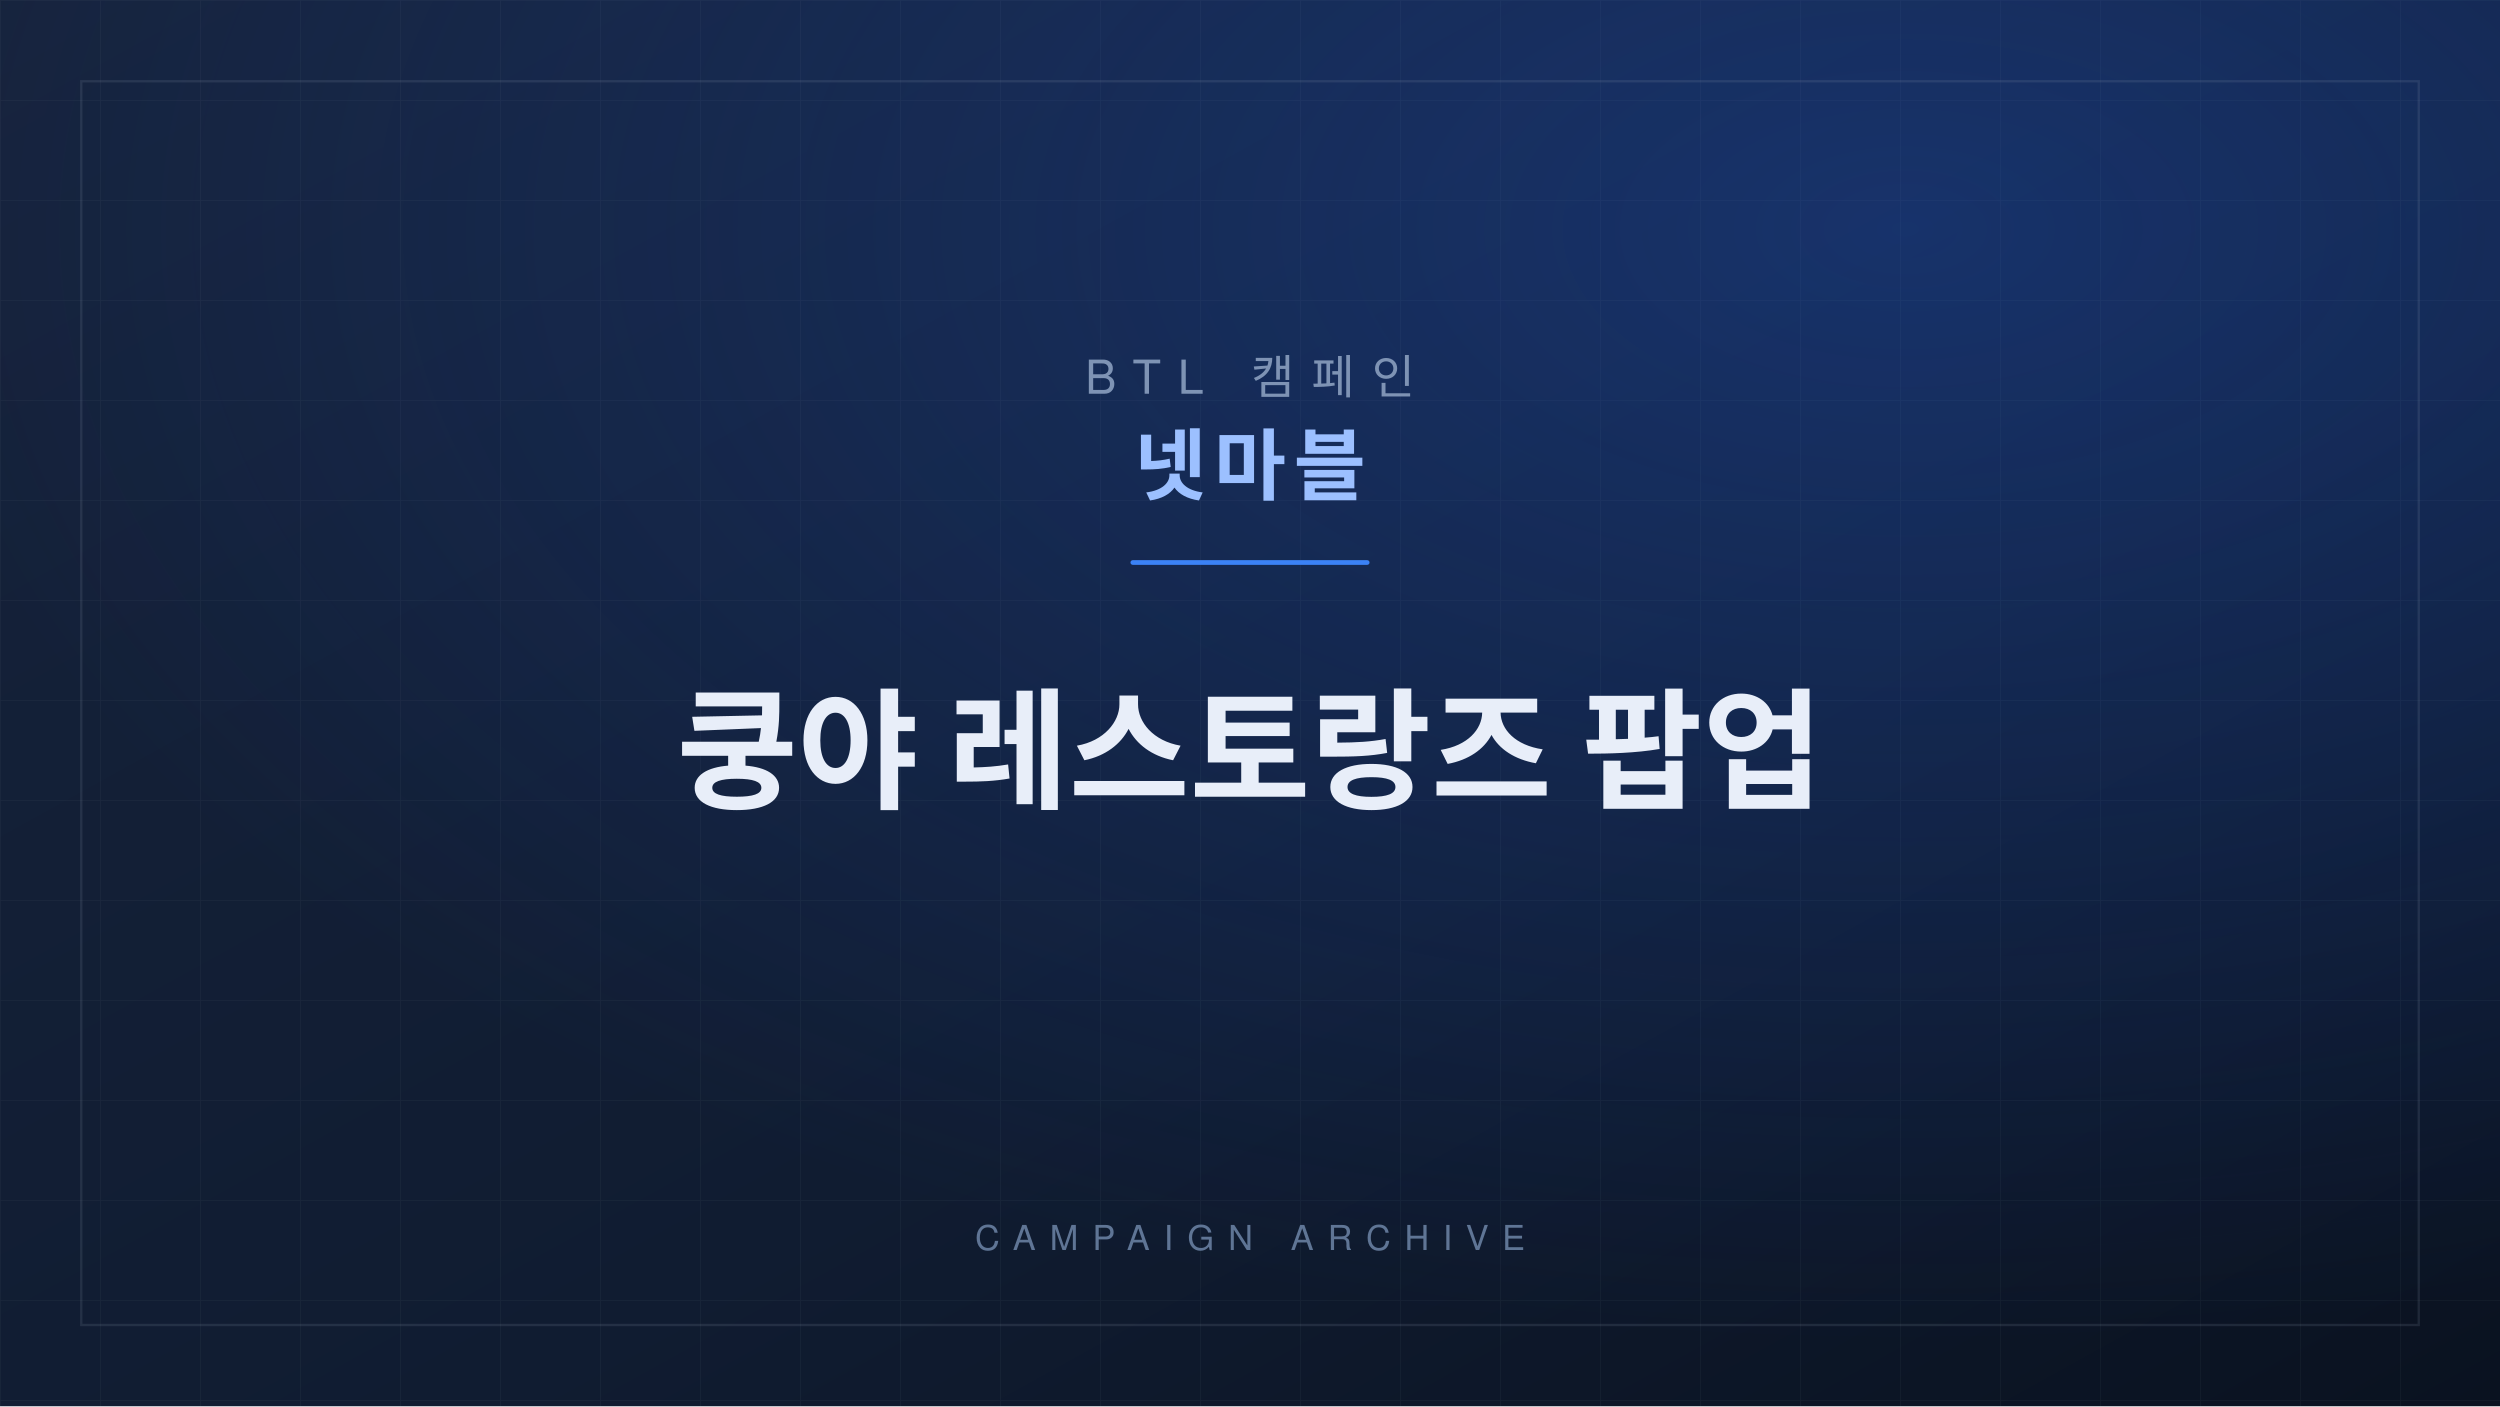
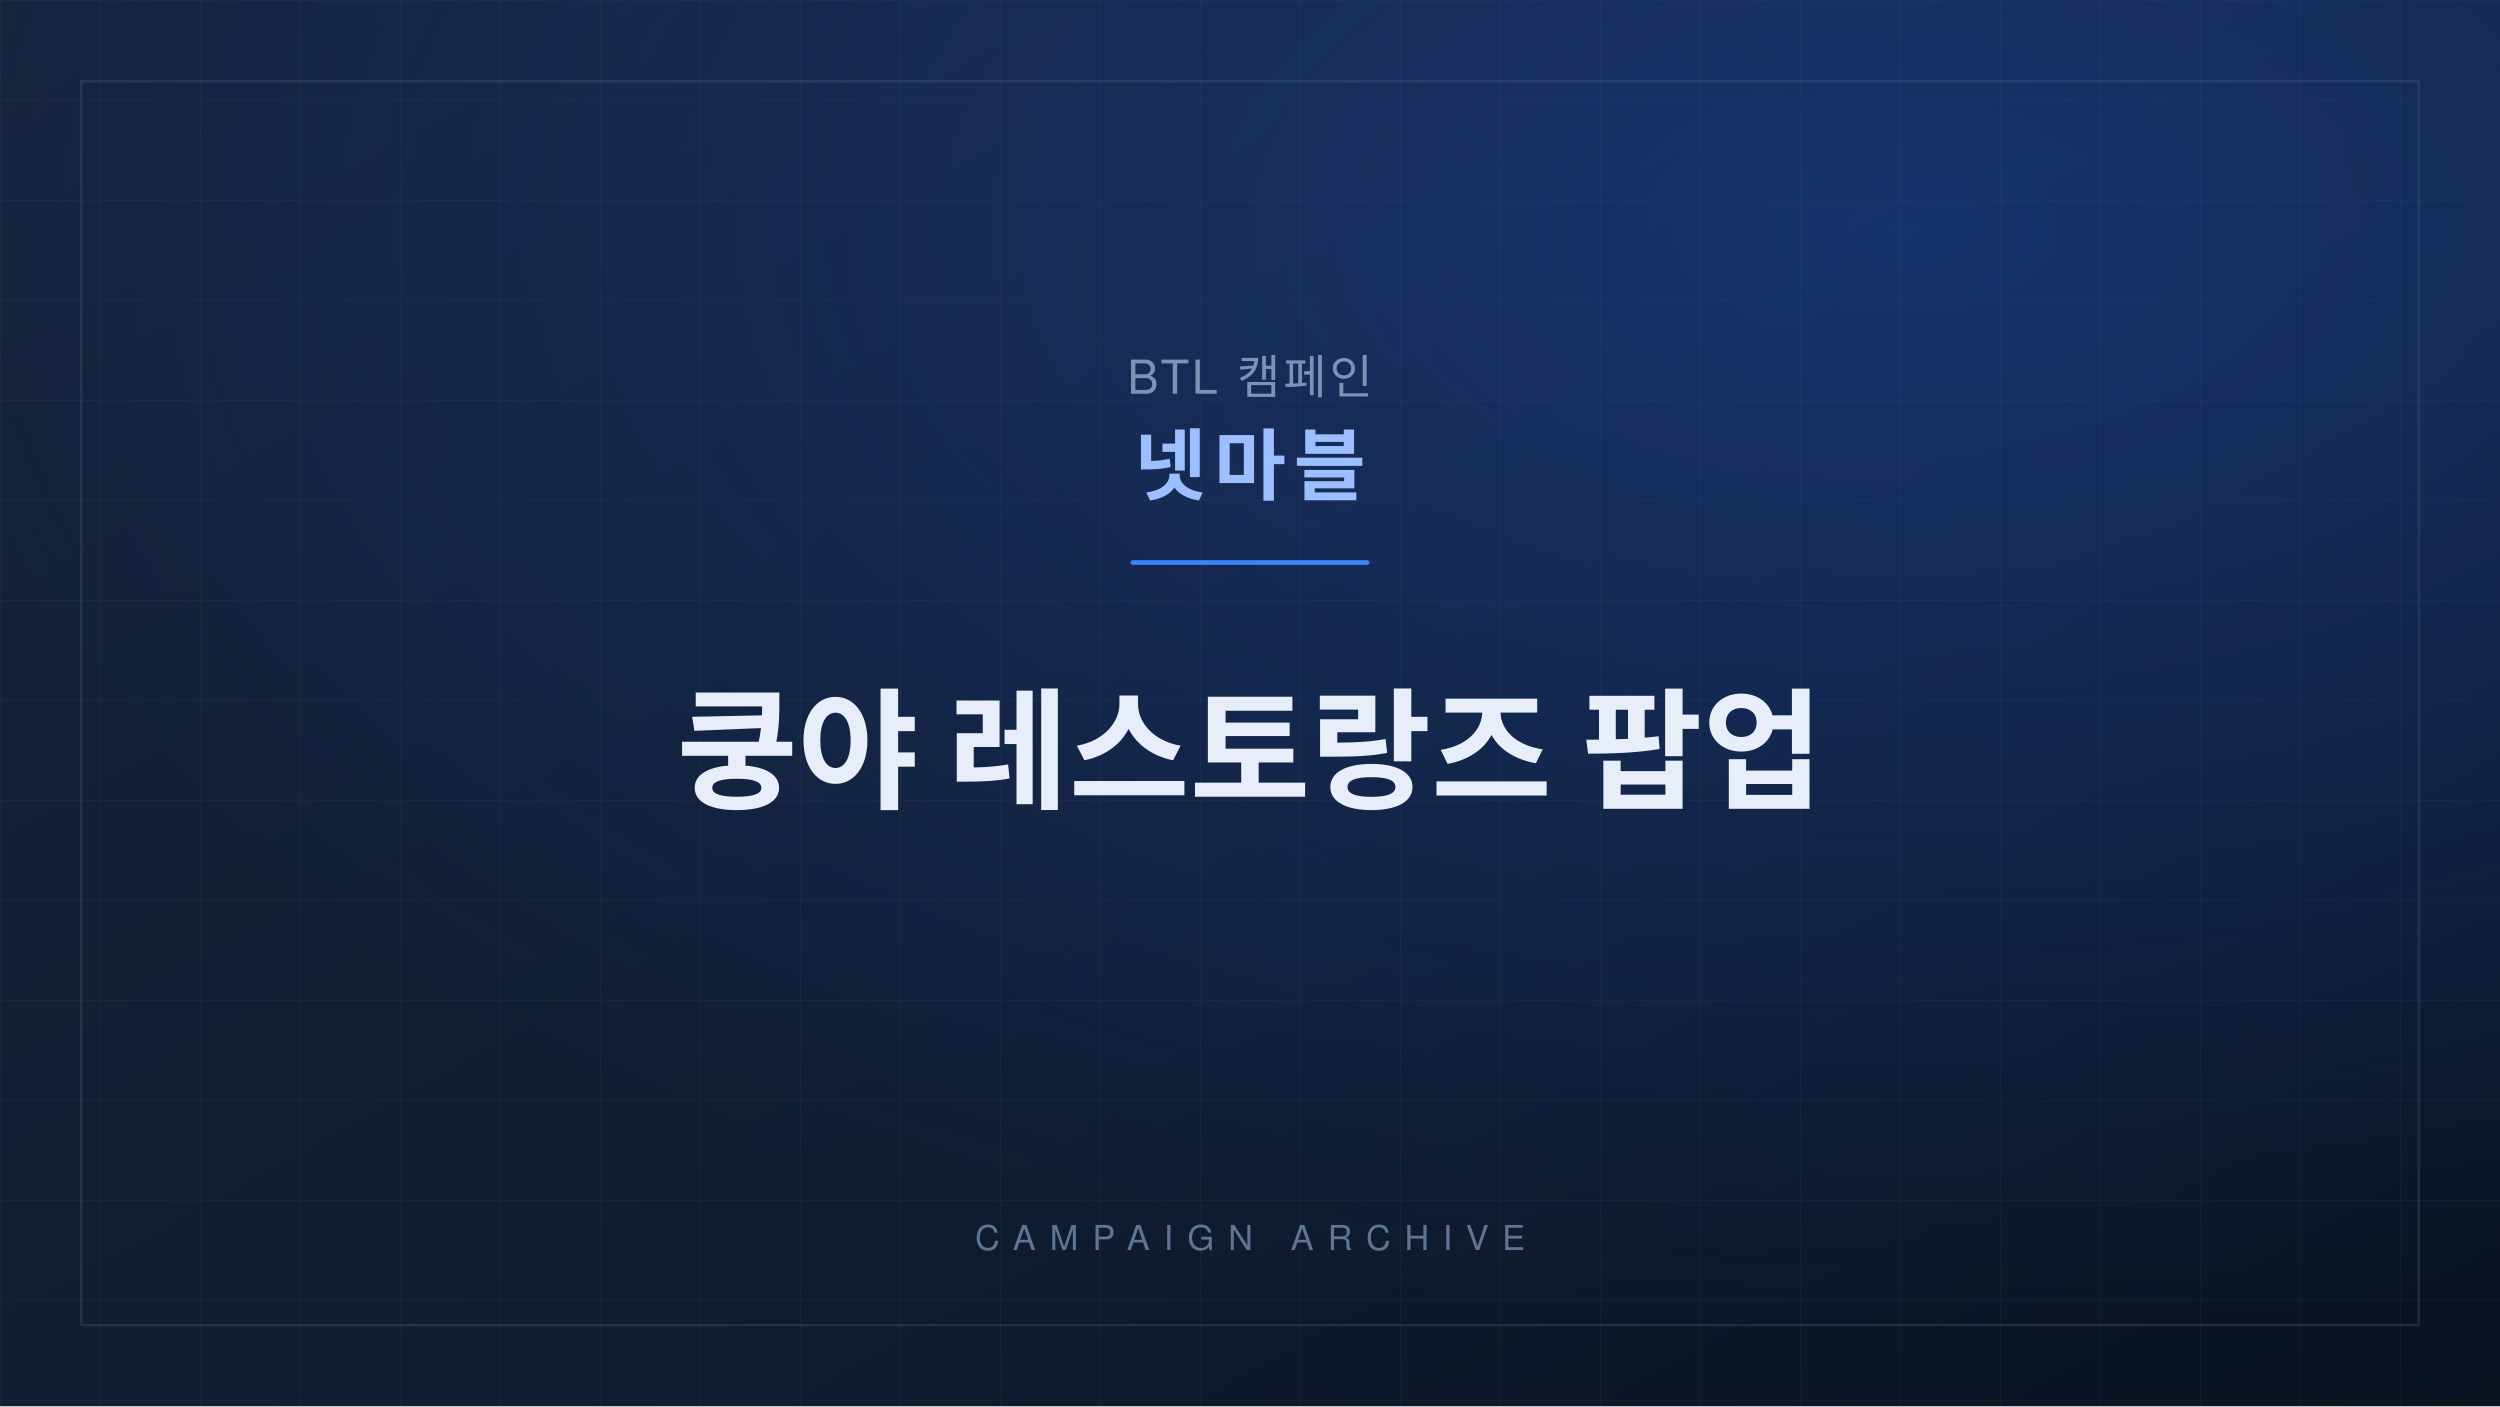
<svg xmlns="http://www.w3.org/2000/svg" viewBox="0 0 1600 900" width="1600" height="900" role="img" aria-label="쿵야 레스토랑즈 팝업 — 넷마블">
  <defs>
    <linearGradient id="g" x1="0" y1="0" x2="1" y2="1">
      <stop offset="0" stop-color="#16233C" />
      <stop offset="0.6" stop-color="#101C31" />
      <stop offset="1" stop-color="#0A1220" />
    </linearGradient>
    <radialGradient id="a" cx="0.76" cy="0.16" r="0.8">
      <stop offset="0" stop-color="#2563EB" stop-opacity="0.30" />
      <stop offset="1" stop-color="#2563EB" stop-opacity="0" />
    </radialGradient>
    <pattern id="grid" width="64" height="64" patternUnits="userSpaceOnUse">
      <path d="M64 0H0V64" fill="none" stroke="#94A3B8" stroke-opacity="0.07" stroke-width="1" />
    </pattern>
  </defs>
  <rect width="1600" height="900" fill="url(#g)" />
  <rect width="1600" height="900" fill="url(#grid)" />
  <rect width="1600" height="900" fill="url(#a)" />
  <rect x="52" y="52" width="1496" height="796" fill="none" stroke="#94A3B8" stroke-opacity="0.15" stroke-width="1.5" />
-   <text x="800" y="252" text-anchor="middle" font-family="Helvetica,Arial,'Apple SD Gothic Neo',sans-serif" font-size="30" letter-spacing="11" fill="#7E93B4">BTL 캠페인</text>
+   <text x="800" y="252" text-anchor="middle" font-family="Helvetica,Arial,'Apple SD Gothic Neo',sans-serif" font-size="30" letter-spacing="2" fill="#7E93B4">BTL 캠페인</text>
  <text x="800" y="316" text-anchor="middle" font-family="Helvetica,Arial,'Apple SD Gothic Neo','Noto Sans KR',sans-serif" font-size="50" font-weight="600" letter-spacing="5" fill="#9CC0FF">넷마블</text>
  <line x1="725" y1="360" x2="875" y2="360" stroke="#3B82F6" stroke-width="3" stroke-linecap="round" />
  <text x="800" y="511" text-anchor="middle" font-family="'Apple SD Gothic Neo','Noto Sans KR','Malgun Gothic',Pretendard,sans-serif" font-size="84" font-weight="700" fill="#E8EEF9">쿵야 레스토랑즈 팝업</text>
  <text x="800" y="800" text-anchor="middle" font-family="Helvetica,Arial,sans-serif" font-size="22" letter-spacing="9" fill="#5F7595">CAMPAIGN ARCHIVE</text>
</svg>
